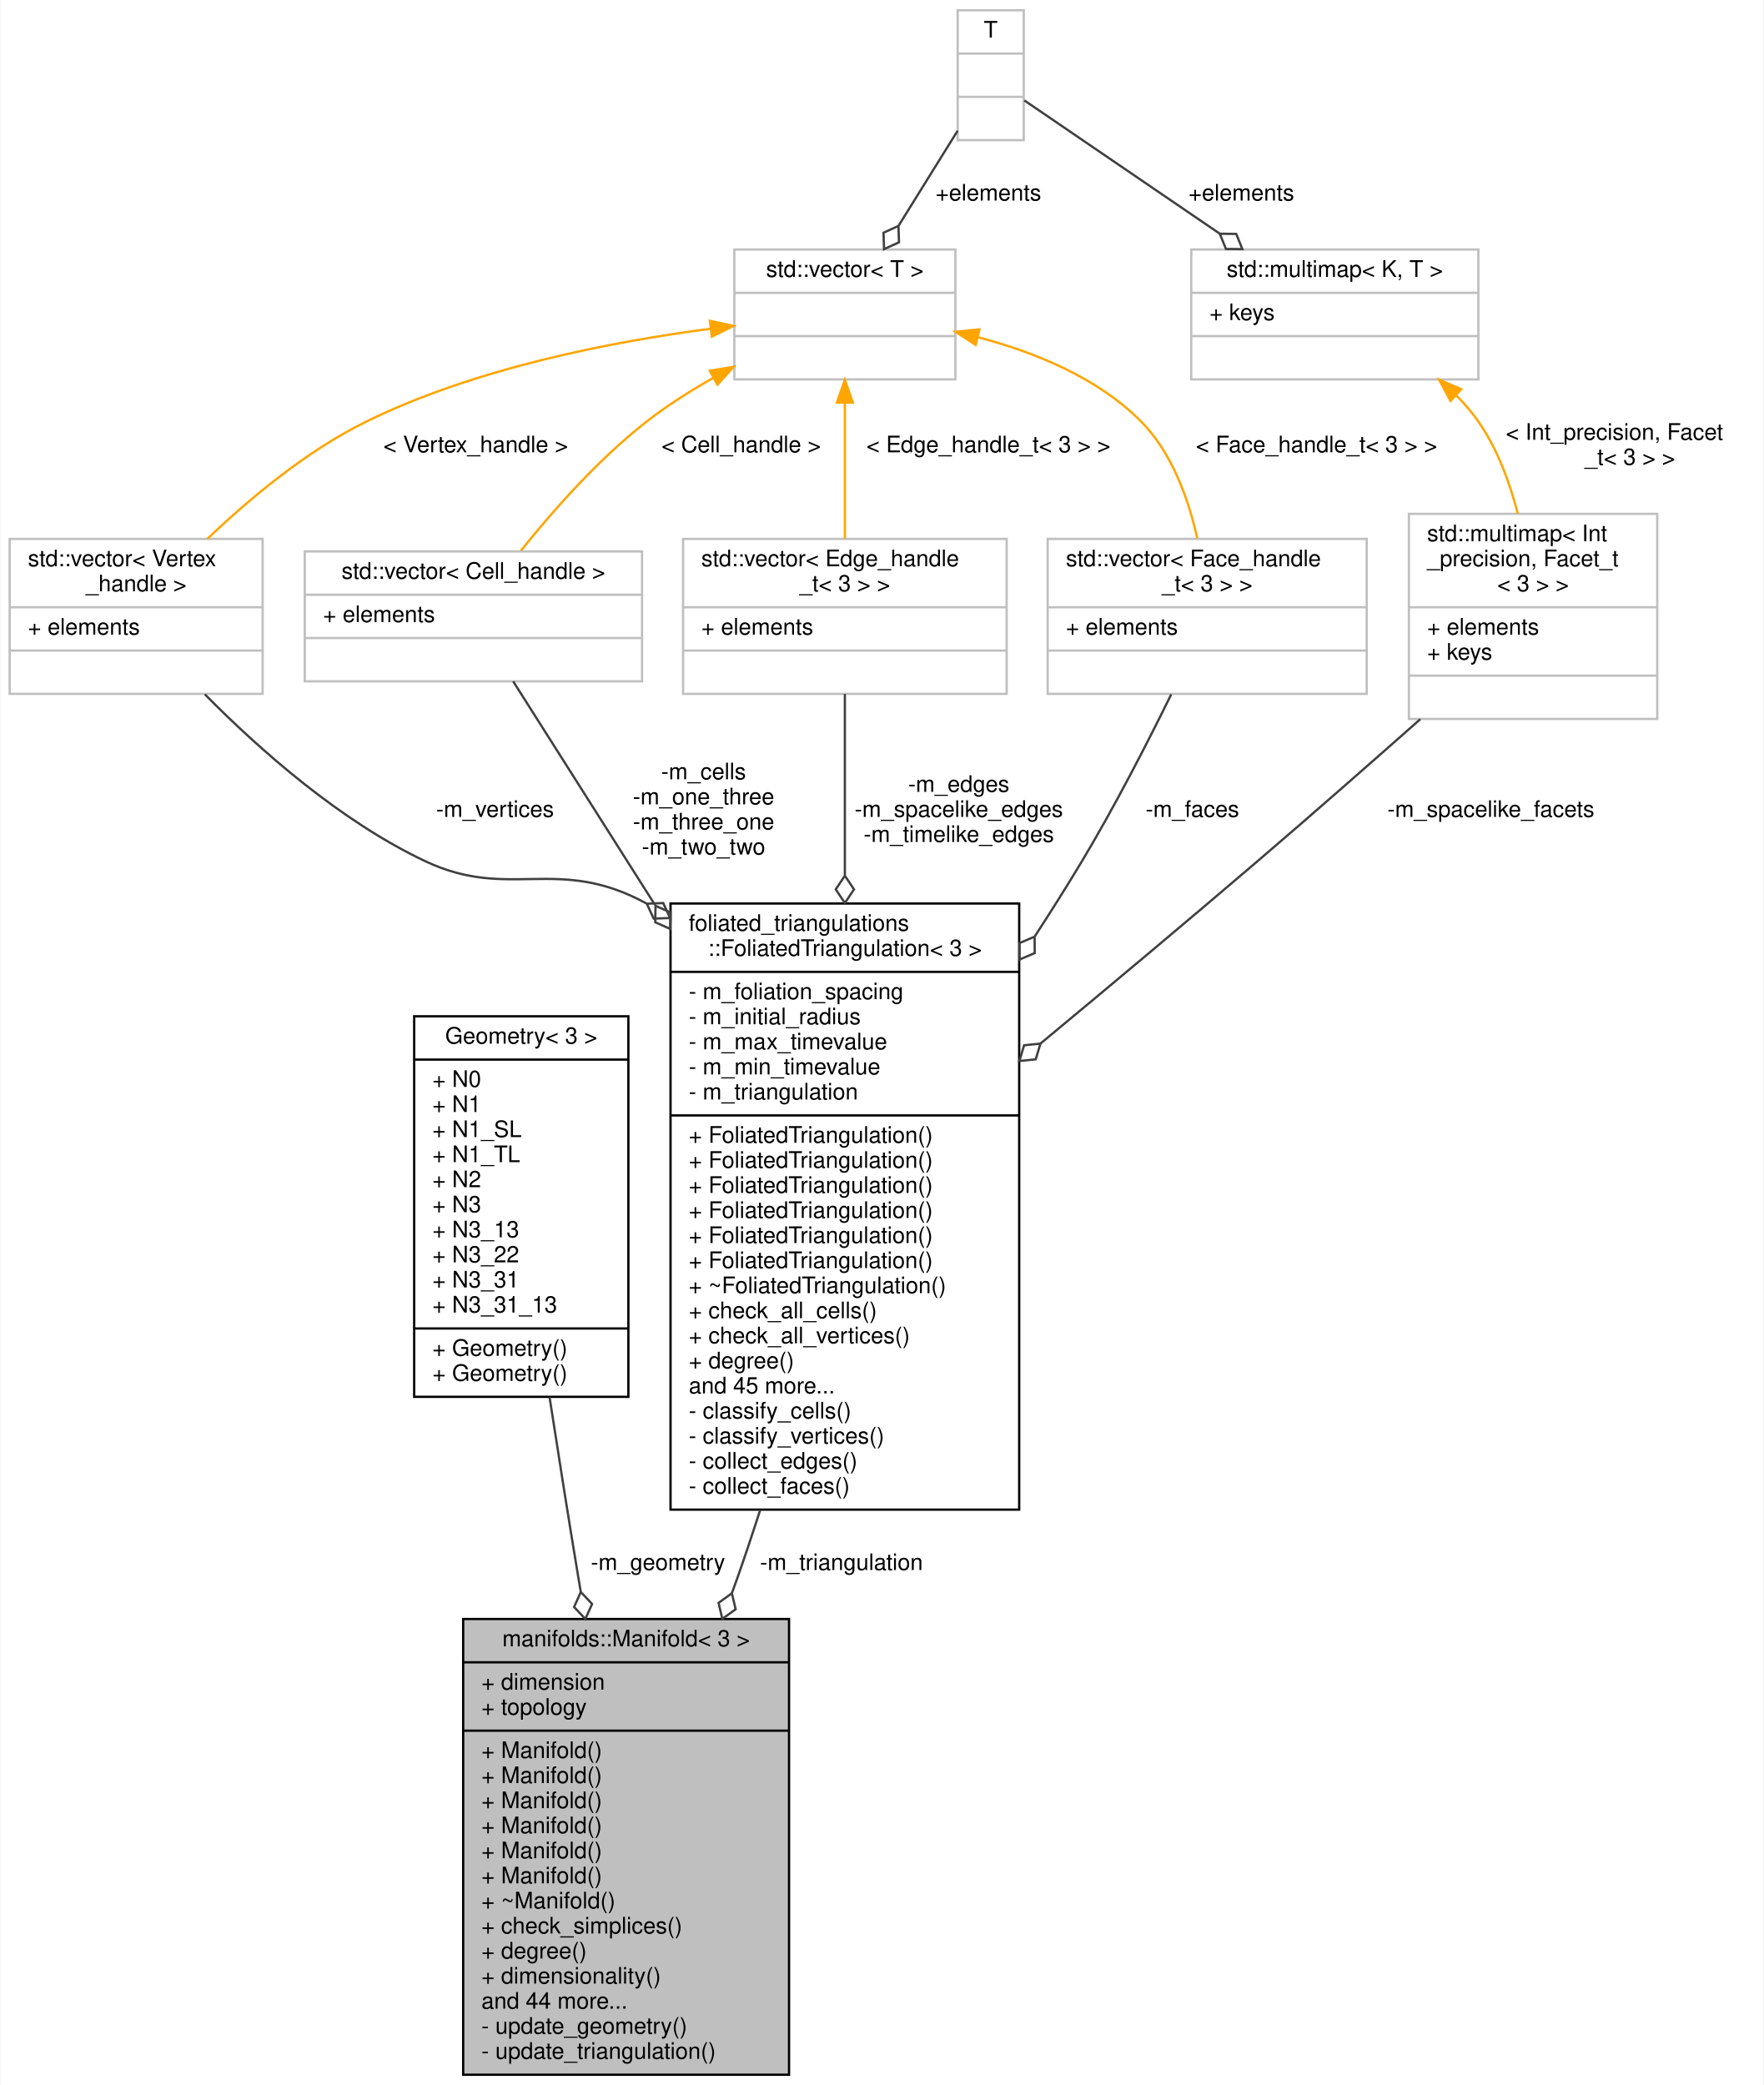
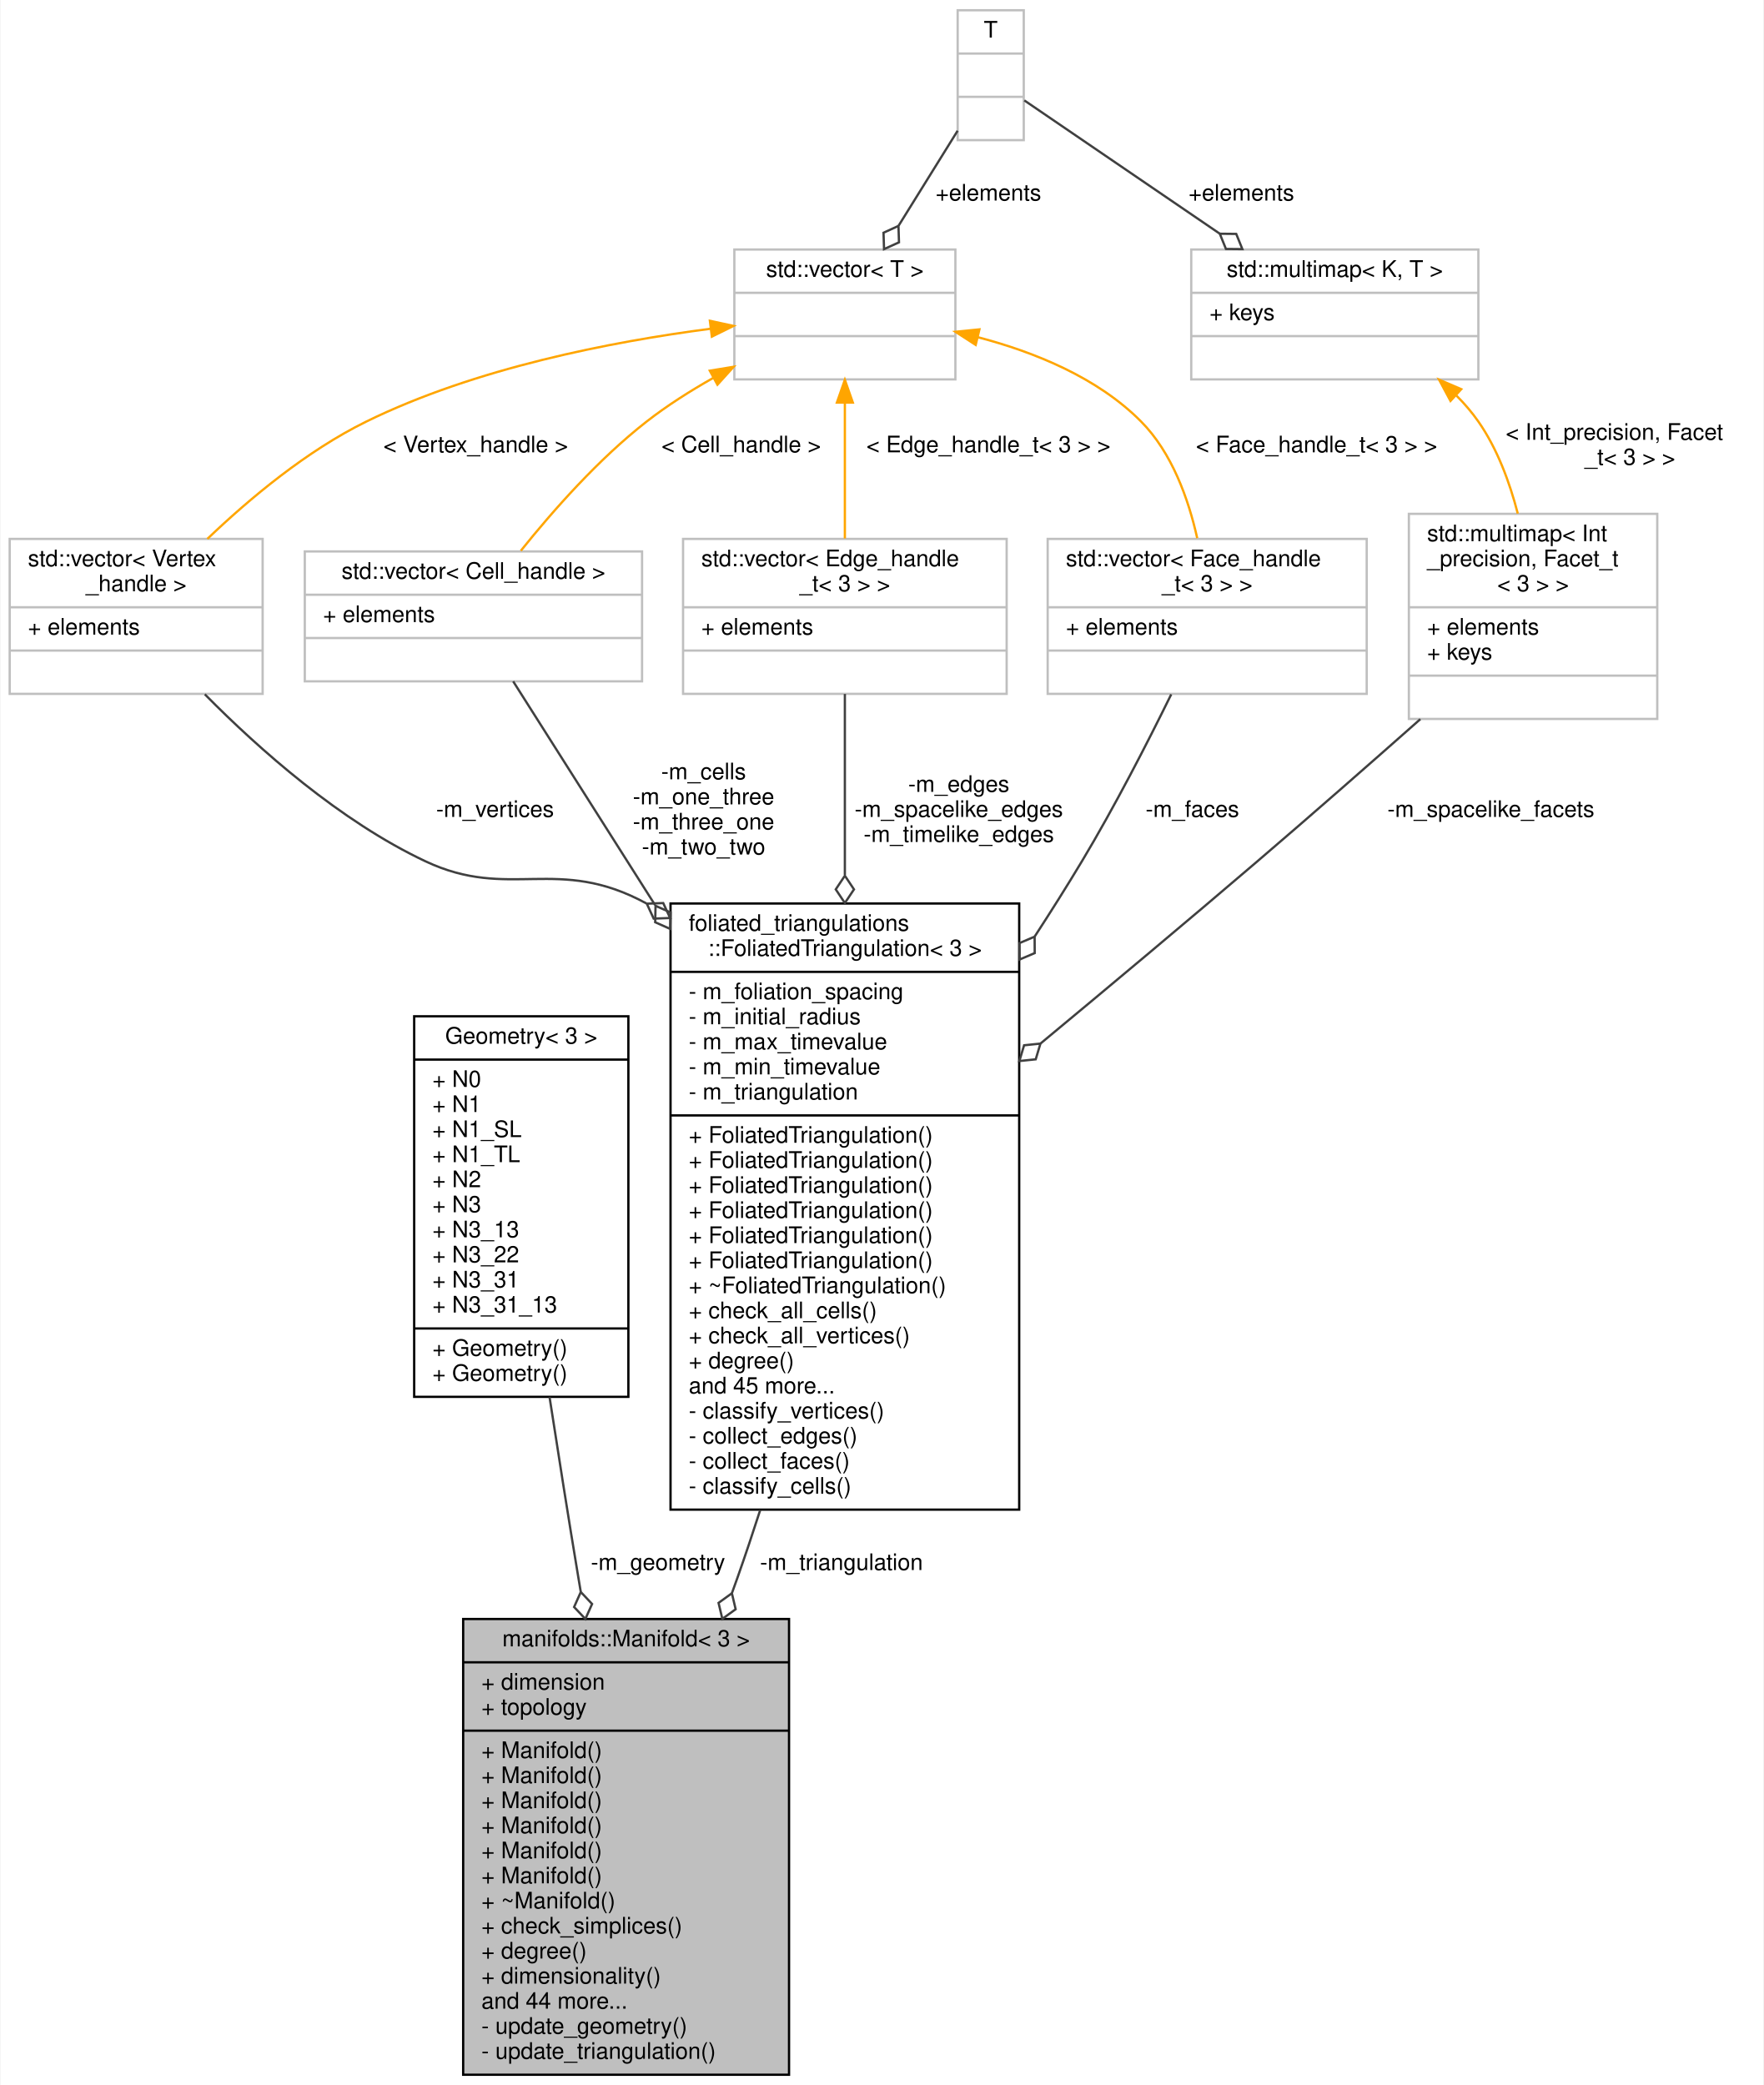
<svg xmlns="http://www.w3.org/2000/svg" xmlns:xlink="http://www.w3.org/1999/xlink" width="774pt" height="915pt" viewBox="0.00 0.00 773.50 915.00">
  <g id="graph0" class="graph" transform="scale(1 1) rotate(0) translate(4 911)">
    <polygon fill="white" stroke="transparent" points="-4,4 -4,-911 769.5,-911 769.5,4 -4,4" />
    <g id="node1" class="node">
      <g id="a_node1">
        <a xlink:title="3D Manifold">
          <polygon fill="#bfbfbf" stroke="black" points="199,-0.5 199,-200.5 342,-200.5 342,-0.5 199,-0.5" />
          <text text-anchor="middle" x="270.5" y="-188.5" font-family="Helvetica,sans-Serif" font-size="10.00">manifolds::Manifold&lt; 3 &gt;</text>
          <polyline fill="none" stroke="black" points="199,-181.5 342,-181.5 " />
          <text text-anchor="start" x="207" y="-169.5" font-family="Helvetica,sans-Serif" font-size="10.00">+ dimension</text>
          <text text-anchor="start" x="207" y="-158.5" font-family="Helvetica,sans-Serif" font-size="10.00">+ topology</text>
          <polyline fill="none" stroke="black" points="199,-151.5 342,-151.5 " />
          <text text-anchor="start" x="207" y="-139.5" font-family="Helvetica,sans-Serif" font-size="10.00">+ Manifold()</text>
          <text text-anchor="start" x="207" y="-128.5" font-family="Helvetica,sans-Serif" font-size="10.00">+ Manifold()</text>
          <text text-anchor="start" x="207" y="-117.5" font-family="Helvetica,sans-Serif" font-size="10.00">+ Manifold()</text>
          <text text-anchor="start" x="207" y="-106.5" font-family="Helvetica,sans-Serif" font-size="10.00">+ Manifold()</text>
          <text text-anchor="start" x="207" y="-95.5" font-family="Helvetica,sans-Serif" font-size="10.00">+ Manifold()</text>
          <text text-anchor="start" x="207" y="-84.5" font-family="Helvetica,sans-Serif" font-size="10.00">+ Manifold()</text>
          <text text-anchor="start" x="207" y="-73.5" font-family="Helvetica,sans-Serif" font-size="10.00">+ ~Manifold()</text>
          <text text-anchor="start" x="207" y="-62.5" font-family="Helvetica,sans-Serif" font-size="10.00">+ check_simplices()</text>
          <text text-anchor="start" x="207" y="-51.5" font-family="Helvetica,sans-Serif" font-size="10.00">+ degree()</text>
          <text text-anchor="start" x="207" y="-40.5" font-family="Helvetica,sans-Serif" font-size="10.00">+ dimensionality()</text>
          <text text-anchor="start" x="207" y="-29.5" font-family="Helvetica,sans-Serif" font-size="10.00">and 44 more...</text>
          <text text-anchor="start" x="207" y="-18.5" font-family="Helvetica,sans-Serif" font-size="10.00">- update_geometry()</text>
          <text text-anchor="start" x="207" y="-7.5" font-family="Helvetica,sans-Serif" font-size="10.00">- update_triangulation()</text>
        </a>
      </g>
    </g>
    <g id="node2" class="node">
      <g id="a_node2">
        <a xlink:href="struct_geometry_3_013_01_4.html" target="_top" xlink:title="3D Geometry">
          <polygon fill="white" stroke="black" points="177.5,-298 177.5,-465 271.5,-465 271.5,-298 177.5,-298" />
          <text text-anchor="middle" x="224.5" y="-453" font-family="Helvetica,sans-Serif" font-size="10.00">Geometry&lt; 3 &gt;</text>
          <polyline fill="none" stroke="black" points="177.5,-446 271.5,-446 " />
          <text text-anchor="start" x="185.5" y="-434" font-family="Helvetica,sans-Serif" font-size="10.00">+ N0</text>
          <text text-anchor="start" x="185.5" y="-423" font-family="Helvetica,sans-Serif" font-size="10.00">+ N1</text>
          <text text-anchor="start" x="185.5" y="-412" font-family="Helvetica,sans-Serif" font-size="10.00">+ N1_SL</text>
          <text text-anchor="start" x="185.5" y="-401" font-family="Helvetica,sans-Serif" font-size="10.00">+ N1_TL</text>
          <text text-anchor="start" x="185.5" y="-390" font-family="Helvetica,sans-Serif" font-size="10.00">+ N2</text>
          <text text-anchor="start" x="185.5" y="-379" font-family="Helvetica,sans-Serif" font-size="10.00">+ N3</text>
          <text text-anchor="start" x="185.5" y="-368" font-family="Helvetica,sans-Serif" font-size="10.00">+ N3_13</text>
          <text text-anchor="start" x="185.5" y="-357" font-family="Helvetica,sans-Serif" font-size="10.00">+ N3_22</text>
          <text text-anchor="start" x="185.5" y="-346" font-family="Helvetica,sans-Serif" font-size="10.00">+ N3_31</text>
          <text text-anchor="start" x="185.5" y="-335" font-family="Helvetica,sans-Serif" font-size="10.00">+ N3_31_13</text>
          <polyline fill="none" stroke="black" points="177.5,-328 271.5,-328 " />
          <text text-anchor="start" x="185.5" y="-316" font-family="Helvetica,sans-Serif" font-size="10.00">+ Geometry()</text>
          <text text-anchor="start" x="185.5" y="-305" font-family="Helvetica,sans-Serif" font-size="10.00">+ Geometry()</text>
        </a>
      </g>
    </g>
    <g id="edge1" class="edge">
      <path fill="none" stroke="#404040" d="M236.91,-297.87C240.82,-272.54 245.23,-244.61 249.5,-219 249.86,-216.83 250.23,-214.64 250.6,-212.44" />
      <polygon fill="none" stroke="#404040" points="250.62,-212.35 247.68,-205.76 252.63,-200.52 255.57,-207.1 250.62,-212.35" />
      <text text-anchor="middle" x="284.5" y="-222" font-family="Helvetica,sans-Serif" font-size="10.00"> -m_geometry</text>
    </g>
    <g id="node3" class="node">
      <g id="a_node3">
        <a xlink:href="classfoliated__triangulations_1_1_foliated_triangulation_3_013_01_4.html" target="_top" xlink:title="3D Foliated triangulation">
          <polygon fill="white" stroke="black" points="290,-248.5 290,-514.5 443,-514.5 443,-248.5 290,-248.5" />
          <text text-anchor="start" x="298" y="-502.5" font-family="Helvetica,sans-Serif" font-size="10.00">foliated_triangulations</text>
          <text text-anchor="middle" x="366.5" y="-491.5" font-family="Helvetica,sans-Serif" font-size="10.00">::FoliatedTriangulation&lt; 3 &gt;</text>
          <polyline fill="none" stroke="black" points="290,-484.5 443,-484.5 " />
          <text text-anchor="start" x="298" y="-472.5" font-family="Helvetica,sans-Serif" font-size="10.00">- m_foliation_spacing</text>
          <text text-anchor="start" x="298" y="-461.5" font-family="Helvetica,sans-Serif" font-size="10.00">- m_initial_radius</text>
          <text text-anchor="start" x="298" y="-450.5" font-family="Helvetica,sans-Serif" font-size="10.00">- m_max_timevalue</text>
          <text text-anchor="start" x="298" y="-439.5" font-family="Helvetica,sans-Serif" font-size="10.00">- m_min_timevalue</text>
          <text text-anchor="start" x="298" y="-428.5" font-family="Helvetica,sans-Serif" font-size="10.00">- m_triangulation</text>
          <polyline fill="none" stroke="black" points="290,-421.5 443,-421.5 " />
          <text text-anchor="start" x="298" y="-409.5" font-family="Helvetica,sans-Serif" font-size="10.00">+ FoliatedTriangulation()</text>
          <text text-anchor="start" x="298" y="-398.5" font-family="Helvetica,sans-Serif" font-size="10.00">+ FoliatedTriangulation()</text>
          <text text-anchor="start" x="298" y="-387.5" font-family="Helvetica,sans-Serif" font-size="10.00">+ FoliatedTriangulation()</text>
          <text text-anchor="start" x="298" y="-376.5" font-family="Helvetica,sans-Serif" font-size="10.00">+ FoliatedTriangulation()</text>
          <text text-anchor="start" x="298" y="-365.5" font-family="Helvetica,sans-Serif" font-size="10.00">+ FoliatedTriangulation()</text>
          <text text-anchor="start" x="298" y="-354.5" font-family="Helvetica,sans-Serif" font-size="10.00">+ FoliatedTriangulation()</text>
          <text text-anchor="start" x="298" y="-343.5" font-family="Helvetica,sans-Serif" font-size="10.00">+ ~FoliatedTriangulation()</text>
          <text text-anchor="start" x="298" y="-332.5" font-family="Helvetica,sans-Serif" font-size="10.00">+ check_all_cells()</text>
          <text text-anchor="start" x="298" y="-321.5" font-family="Helvetica,sans-Serif" font-size="10.00">+ check_all_vertices()</text>
          <text text-anchor="start" x="298" y="-310.5" font-family="Helvetica,sans-Serif" font-size="10.00">+ degree()</text>
          <text text-anchor="start" x="298" y="-299.5" font-family="Helvetica,sans-Serif" font-size="10.00">and 45 more...</text>
-           <text text-anchor="start" x="298" y="-288.5" font-family="Helvetica,sans-Serif" font-size="10.00">- classify_cells()</text>
-           <text text-anchor="start" x="298" y="-277.5" font-family="Helvetica,sans-Serif" font-size="10.00">- classify_vertices()</text>
-           <text text-anchor="start" x="298" y="-266.5" font-family="Helvetica,sans-Serif" font-size="10.00">- collect_edges()</text>
-           <text text-anchor="start" x="298" y="-255.5" font-family="Helvetica,sans-Serif" font-size="10.00">- collect_faces()</text>
+           <text text-anchor="start" x="298" y="-288.5" font-family="Helvetica,sans-Serif" font-size="10.00">- classify_vertices()</text>
+           <text text-anchor="start" x="298" y="-277.5" font-family="Helvetica,sans-Serif" font-size="10.00">- collect_edges()</text>
+           <text text-anchor="start" x="298" y="-266.5" font-family="Helvetica,sans-Serif" font-size="10.00">- collect_faces()</text>
+           <text text-anchor="start" x="298" y="-255.5" font-family="Helvetica,sans-Serif" font-size="10.00">- classify_cells()</text>
        </a>
      </g>
    </g>
    <g id="edge2" class="edge">
      <path fill="none" stroke="#404040" d="M329.36,-248.35C326.15,-238.37 322.85,-228.5 319.5,-219 318.67,-216.64 317.81,-214.26 316.94,-211.86" />
      <polygon fill="none" stroke="#404040" points="316.92,-211.8 311.07,-207.58 312.73,-200.56 318.57,-204.79 316.92,-211.8" />
      <text text-anchor="middle" x="365" y="-222" font-family="Helvetica,sans-Serif" font-size="10.00"> -m_triangulation</text>
    </g>
    <g id="node4" class="node">
      <g id="a_node4">
        <a xlink:title=" ">
          <polygon fill="white" stroke="#bfbfbf" points="0,-606.5 0,-674.5 111,-674.5 111,-606.5 0,-606.5" />
          <text text-anchor="start" x="8" y="-662.5" font-family="Helvetica,sans-Serif" font-size="10.00">std::vector&lt; Vertex</text>
          <text text-anchor="middle" x="55.5" y="-651.5" font-family="Helvetica,sans-Serif" font-size="10.00">_handle &gt;</text>
          <polyline fill="none" stroke="#bfbfbf" points="0,-644.5 111,-644.5 " />
          <text text-anchor="start" x="8" y="-632.5" font-family="Helvetica,sans-Serif" font-size="10.00">+ elements</text>
          <polyline fill="none" stroke="#bfbfbf" points="0,-625.5 111,-625.5 " />
          <text text-anchor="middle" x="55.5" y="-613.5" font-family="Helvetica,sans-Serif" font-size="10.00"> </text>
        </a>
      </g>
    </g>
    <g id="edge3" class="edge">
      <path fill="none" stroke="#404040" d="M85.63,-606.31C109.51,-582.13 145.01,-550.64 182.5,-533 219.44,-515.62 240.25,-535.87 279.43,-514.52" />
      <polygon fill="none" stroke="#404040" points="279.58,-514.42 282.6,-507.87 289.81,-508.14 286.79,-514.69 279.58,-514.42" />
      <text text-anchor="middle" x="213" y="-552.5" font-family="Helvetica,sans-Serif" font-size="10.00"> -m_vertices</text>
    </g>
    <g id="node5" class="node">
      <g id="a_node5">
        <a xlink:title=" ">
          <polygon fill="white" stroke="#bfbfbf" points="318,-744.5 318,-801.5 415,-801.5 415,-744.5 318,-744.5" />
          <text text-anchor="middle" x="366.5" y="-789.5" font-family="Helvetica,sans-Serif" font-size="10.00">std::vector&lt; T &gt;</text>
          <polyline fill="none" stroke="#bfbfbf" points="318,-782.5 415,-782.5 " />
          <text text-anchor="middle" x="366.5" y="-770.5" font-family="Helvetica,sans-Serif" font-size="10.00"> </text>
          <polyline fill="none" stroke="#bfbfbf" points="318,-763.5 415,-763.5 " />
          <text text-anchor="middle" x="366.5" y="-751.5" font-family="Helvetica,sans-Serif" font-size="10.00"> </text>
        </a>
      </g>
    </g>
    <g id="edge4" class="edge">
      <path fill="none" stroke="orange" d="M307.49,-766.72C263.97,-761.04 204.27,-749.44 156.5,-726 130.43,-713.21 105.37,-692.31 86.74,-674.5" />
      <polygon fill="orange" stroke="orange" points="307.27,-770.22 317.63,-767.97 308.13,-763.27 307.27,-770.22" />
      <text text-anchor="middle" x="204.5" y="-712.5" font-family="Helvetica,sans-Serif" font-size="10.00"> &lt; Vertex_handle &gt;</text>
    </g>
    <g id="node7" class="node">
      <g id="a_node7">
        <a xlink:title=" ">
          <polygon fill="white" stroke="#bfbfbf" points="129.5,-612 129.5,-669 277.5,-669 277.5,-612 129.5,-612" />
          <text text-anchor="middle" x="203.5" y="-657" font-family="Helvetica,sans-Serif" font-size="10.00">std::vector&lt; Cell_handle &gt;</text>
          <polyline fill="none" stroke="#bfbfbf" points="129.5,-650 277.5,-650 " />
          <text text-anchor="start" x="137.5" y="-638" font-family="Helvetica,sans-Serif" font-size="10.00">+ elements</text>
          <polyline fill="none" stroke="#bfbfbf" points="129.5,-631 277.5,-631 " />
          <text text-anchor="middle" x="203.5" y="-619" font-family="Helvetica,sans-Serif" font-size="10.00"> </text>
        </a>
      </g>
    </g>
    <g id="edge7" class="edge">
      <path fill="none" stroke="orange" d="M308.8,-745.19C298.64,-739.45 288.46,-732.99 279.5,-726 258.5,-709.62 238.51,-687.02 224.31,-669.31" />
      <polygon fill="orange" stroke="orange" points="307.23,-748.32 317.69,-750.04 310.58,-742.18 307.23,-748.32" />
      <text text-anchor="middle" x="321" y="-712.5" font-family="Helvetica,sans-Serif" font-size="10.00"> &lt; Cell_handle &gt;</text>
    </g>
    <g id="node10" class="node">
      <g id="a_node10">
        <a xlink:title=" ">
          <polygon fill="white" stroke="#bfbfbf" points="295.5,-606.5 295.5,-674.5 437.5,-674.5 437.5,-606.5 295.5,-606.5" />
          <text text-anchor="start" x="303.5" y="-662.5" font-family="Helvetica,sans-Serif" font-size="10.00">std::vector&lt; Edge_handle</text>
          <text text-anchor="middle" x="366.5" y="-651.5" font-family="Helvetica,sans-Serif" font-size="10.00">_t&lt; 3 &gt; &gt;</text>
          <polyline fill="none" stroke="#bfbfbf" points="295.5,-644.5 437.5,-644.5 " />
          <text text-anchor="start" x="303.5" y="-632.5" font-family="Helvetica,sans-Serif" font-size="10.00">+ elements</text>
          <polyline fill="none" stroke="#bfbfbf" points="295.5,-625.5 437.5,-625.5 " />
          <text text-anchor="middle" x="366.5" y="-613.5" font-family="Helvetica,sans-Serif" font-size="10.00"> </text>
        </a>
      </g>
    </g>
    <g id="edge12" class="edge">
      <path fill="none" stroke="orange" d="M366.5,-734.3C366.5,-715.45 366.5,-692.86 366.5,-674.68" />
      <polygon fill="orange" stroke="orange" points="363,-734.32 366.5,-744.32 370,-734.32 363,-734.32" />
      <text text-anchor="middle" x="429.5" y="-712.5" font-family="Helvetica,sans-Serif" font-size="10.00"> &lt; Edge_handle_t&lt; 3 &gt; &gt;</text>
    </g>
    <g id="node11" class="node">
      <g id="a_node11">
        <a xlink:title=" ">
          <polygon fill="white" stroke="#bfbfbf" points="455.5,-606.5 455.5,-674.5 595.5,-674.5 595.5,-606.5 455.5,-606.5" />
          <text text-anchor="start" x="463.5" y="-662.5" font-family="Helvetica,sans-Serif" font-size="10.00">std::vector&lt; Face_handle</text>
          <text text-anchor="middle" x="525.5" y="-651.5" font-family="Helvetica,sans-Serif" font-size="10.00">_t&lt; 3 &gt; &gt;</text>
          <polyline fill="none" stroke="#bfbfbf" points="455.5,-644.5 595.5,-644.5 " />
          <text text-anchor="start" x="463.5" y="-632.5" font-family="Helvetica,sans-Serif" font-size="10.00">+ elements</text>
          <polyline fill="none" stroke="#bfbfbf" points="455.5,-625.5 595.5,-625.5 " />
          <text text-anchor="middle" x="525.5" y="-613.5" font-family="Helvetica,sans-Serif" font-size="10.00"> </text>
        </a>
      </g>
    </g>
    <g id="edge14" class="edge">
      <path fill="none" stroke="orange" d="M424.76,-763.04C449.69,-756.52 477.39,-745.3 496.5,-726 510.03,-712.34 517.26,-692.08 521.12,-674.83" />
      <polygon fill="orange" stroke="orange" points="423.91,-759.65 415.01,-765.4 425.55,-766.45 423.91,-759.65" />
      <text text-anchor="middle" x="573.5" y="-712.5" font-family="Helvetica,sans-Serif" font-size="10.00"> &lt; Face_handle_t&lt; 3 &gt; &gt;</text>
    </g>
    <g id="node6" class="node">
      <g id="a_node6">
        <a xlink:title=" ">
          <polygon fill="white" stroke="#bfbfbf" points="416,-849.5 416,-906.5 445,-906.5 445,-849.5 416,-849.5" />
          <text text-anchor="middle" x="430.5" y="-894.5" font-family="Helvetica,sans-Serif" font-size="10.00">T</text>
          <polyline fill="none" stroke="#bfbfbf" points="416,-887.5 445,-887.5 " />
          <text text-anchor="middle" x="430.5" y="-875.5" font-family="Helvetica,sans-Serif" font-size="10.00"> </text>
          <polyline fill="none" stroke="#bfbfbf" points="416,-868.5 445,-868.5 " />
          <text text-anchor="middle" x="430.5" y="-856.5" font-family="Helvetica,sans-Serif" font-size="10.00"> </text>
        </a>
      </g>
    </g>
    <g id="edge5" class="edge">
      <path fill="none" stroke="#404040" d="M415.98,-853.63C408.34,-841.33 398.78,-825.95 390.1,-811.99" />
      <polygon fill="none" stroke="#404040" points="390.02,-811.86 383.46,-808.87 383.69,-801.67 390.25,-804.65 390.02,-811.86" />
      <text text-anchor="middle" x="429.5" y="-823" font-family="Helvetica,sans-Serif" font-size="10.00"> +elements</text>
    </g>
    <g id="node9" class="node">
      <g id="a_node9">
        <a xlink:title=" ">
          <polygon fill="white" stroke="#bfbfbf" points="518.5,-744.5 518.5,-801.5 644.5,-801.5 644.5,-744.5 518.5,-744.5" />
          <text text-anchor="middle" x="581.5" y="-789.5" font-family="Helvetica,sans-Serif" font-size="10.00">std::multimap&lt; K, T &gt;</text>
          <polyline fill="none" stroke="#bfbfbf" points="518.5,-782.5 644.5,-782.5 " />
          <text text-anchor="start" x="526.5" y="-770.5" font-family="Helvetica,sans-Serif" font-size="10.00">+ keys</text>
          <polyline fill="none" stroke="#bfbfbf" points="518.5,-763.5 644.5,-763.5 " />
          <text text-anchor="middle" x="581.5" y="-751.5" font-family="Helvetica,sans-Serif" font-size="10.00"> </text>
        </a>
      </g>
    </g>
    <g id="edge10" class="edge">
      <path fill="none" stroke="#404040" d="M445.25,-866.94C464.99,-853.47 500.98,-828.92 531.02,-808.44" />
      <polygon fill="none" stroke="#404040" points="531.03,-808.43 533.73,-801.74 540.94,-801.67 538.24,-808.35 531.03,-808.43" />
      <text text-anchor="middle" x="540.5" y="-823" font-family="Helvetica,sans-Serif" font-size="10.00"> +elements</text>
    </g>
    <g id="edge6" class="edge">
      <path fill="none" stroke="#404040" d="M220.94,-612C236.22,-587.91 259.61,-551.03 283.2,-513.84" />
      <polygon fill="none" stroke="#404040" points="283.42,-513.48 283.26,-506.28 289.85,-503.35 290.02,-510.56 283.42,-513.48" />
      <text text-anchor="middle" x="304.5" y="-569" font-family="Helvetica,sans-Serif" font-size="10.00"> -m_cells</text>
      <text text-anchor="middle" x="304.5" y="-558" font-family="Helvetica,sans-Serif" font-size="10.00">-m_one_three</text>
      <text text-anchor="middle" x="304.5" y="-547" font-family="Helvetica,sans-Serif" font-size="10.00">-m_three_one</text>
      <text text-anchor="middle" x="304.5" y="-536" font-family="Helvetica,sans-Serif" font-size="10.00">-m_two_two</text>
    </g>
    <g id="node8" class="node">
      <g id="a_node8">
        <a xlink:title=" ">
          <polygon fill="white" stroke="#bfbfbf" points="614,-595.5 614,-685.5 723,-685.5 723,-595.5 614,-595.5" />
          <text text-anchor="start" x="622" y="-673.5" font-family="Helvetica,sans-Serif" font-size="10.00">std::multimap&lt; Int</text>
          <text text-anchor="start" x="622" y="-662.5" font-family="Helvetica,sans-Serif" font-size="10.00">_precision, Facet_t</text>
          <text text-anchor="middle" x="668.5" y="-651.5" font-family="Helvetica,sans-Serif" font-size="10.00">&lt; 3 &gt; &gt;</text>
          <polyline fill="none" stroke="#bfbfbf" points="614,-644.5 723,-644.5 " />
          <text text-anchor="start" x="622" y="-632.5" font-family="Helvetica,sans-Serif" font-size="10.00">+ elements</text>
          <text text-anchor="start" x="622" y="-621.5" font-family="Helvetica,sans-Serif" font-size="10.00">+ keys</text>
          <polyline fill="none" stroke="#bfbfbf" points="614,-614.5 723,-614.5 " />
          <text text-anchor="middle" x="668.5" y="-602.5" font-family="Helvetica,sans-Serif" font-size="10.00"> </text>
        </a>
      </g>
    </g>
    <g id="edge8" class="edge">
      <path fill="none" stroke="#404040" d="M619.03,-595.4C597.22,-576.1 571.21,-553.28 547.5,-533 516.68,-506.64 482.56,-478.1 452.33,-453.03" />
      <polygon fill="none" stroke="#404040" points="452.32,-453.02 445.15,-452.28 443.08,-445.37 450.25,-446.12 452.32,-453.02" />
      <text text-anchor="middle" x="650" y="-552.5" font-family="Helvetica,sans-Serif" font-size="10.00"> -m_spacelike_facets</text>
    </g>
    <g id="edge9" class="edge">
      <path fill="none" stroke="orange" d="M634.87,-737.4C638.43,-733.83 641.7,-730.02 644.5,-726 652.78,-714.11 658.22,-699.41 661.79,-685.62" />
      <polygon fill="orange" stroke="orange" points="632.26,-735.05 627.25,-744.39 636.99,-740.21 632.26,-735.05" />
      <text text-anchor="start" x="656.5" y="-718" font-family="Helvetica,sans-Serif" font-size="10.00"> &lt; Int_precision, Facet</text>
      <text text-anchor="middle" x="711" y="-707" font-family="Helvetica,sans-Serif" font-size="10.00">_t&lt; 3 &gt; &gt;</text>
    </g>
    <g id="edge11" class="edge">
      <path fill="none" stroke="#404040" d="M366.5,-606.43C366.5,-585.52 366.5,-556.88 366.5,-527.07" />
      <polygon fill="none" stroke="#404040" points="366.5,-526.7 362.5,-520.7 366.5,-514.7 370.5,-520.7 366.5,-526.7" />
      <text text-anchor="middle" x="416.5" y="-563.5" font-family="Helvetica,sans-Serif" font-size="10.00"> -m_edges</text>
      <text text-anchor="middle" x="416.5" y="-552.5" font-family="Helvetica,sans-Serif" font-size="10.00">-m_spacelike_edges</text>
      <text text-anchor="middle" x="416.5" y="-541.5" font-family="Helvetica,sans-Serif" font-size="10.00">-m_timelike_edges</text>
    </g>
    <g id="edge13" class="edge">
      <path fill="none" stroke="#404040" d="M509.71,-606.28C499.25,-584.97 484.85,-556.91 470.5,-533 463.99,-522.16 456.99,-511.05 449.81,-500.02" />
      <polygon fill="none" stroke="#404040" points="449.77,-499.95 443.13,-497.13 443.18,-489.92 449.81,-492.74 449.77,-499.95" />
      <text text-anchor="middle" x="519" y="-552.5" font-family="Helvetica,sans-Serif" font-size="10.00"> -m_faces</text>
    </g>
  </g>
</svg>
